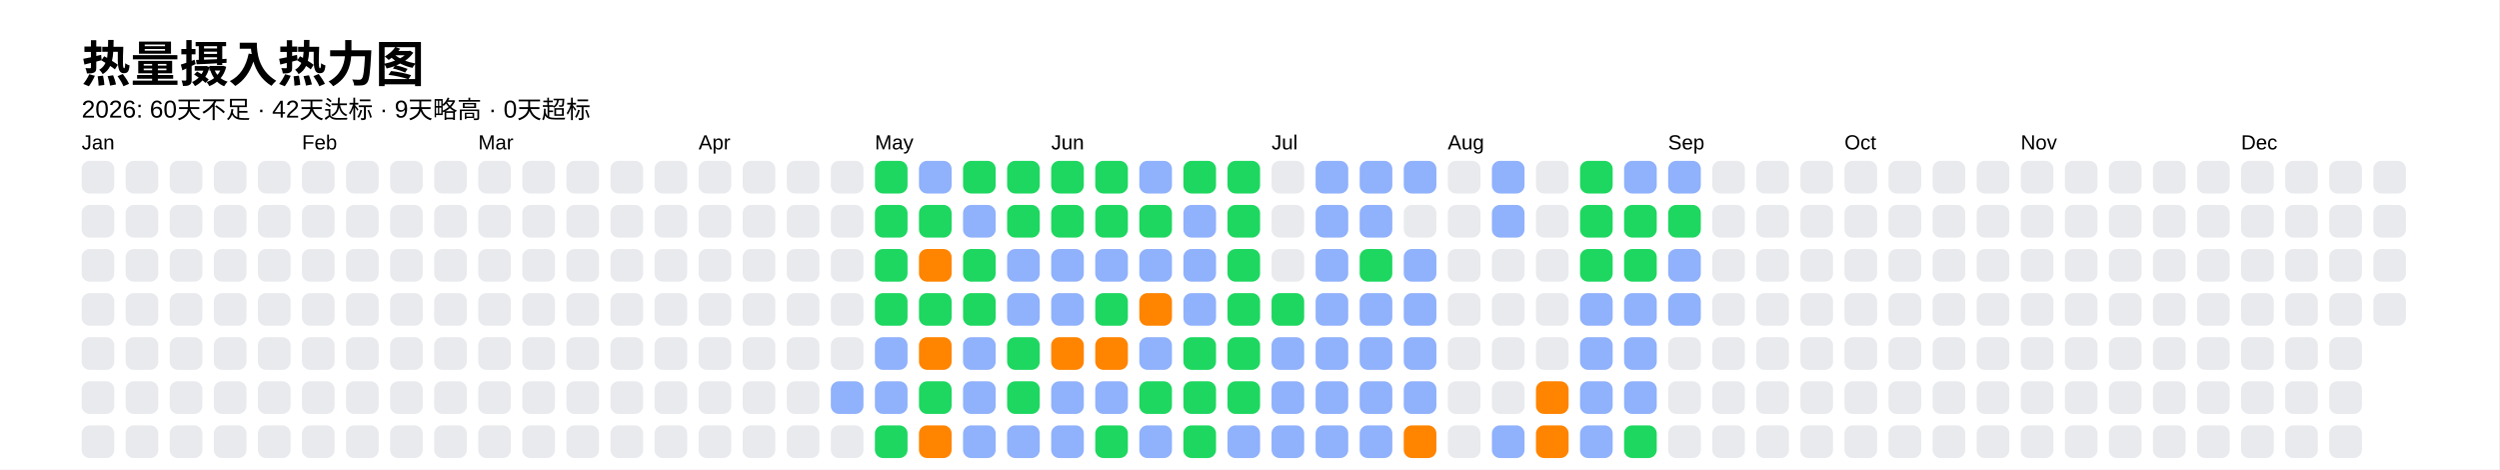
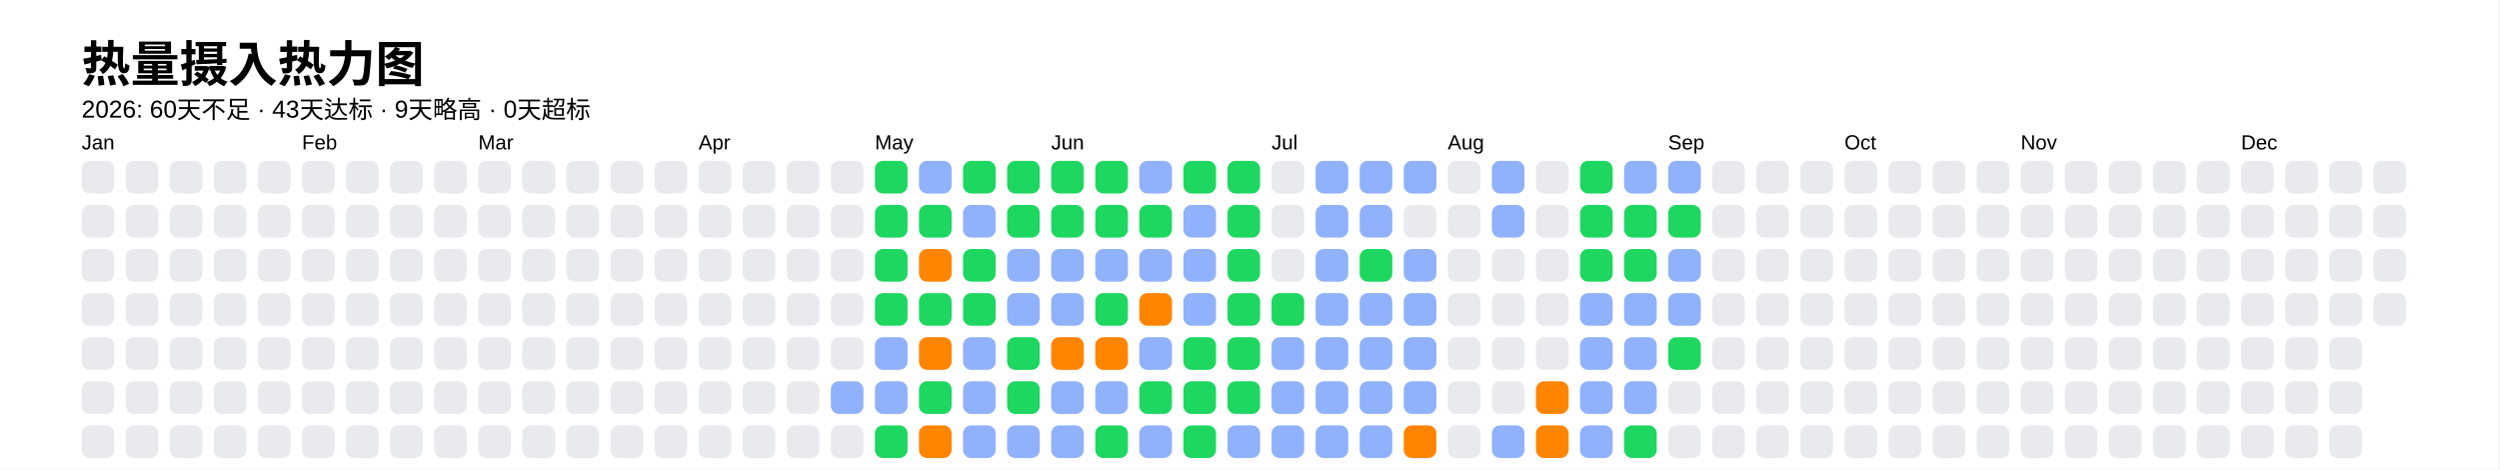
<svg xmlns="http://www.w3.org/2000/svg" style="background-color:white;" baseProfile="full" height="57.5mm" version="1.1" viewBox="0,0,306.2,57.5" width="306.2mm">
  <defs />
  <rect fill="#FFFFFF" height="57.5" width="306.2" x="0" y="0" />
  <text fill="#000000" style="font-size:6px; font-family:Arial; font-weight:bold;" x="10" y="10">热量摄入热力图</text>
-   <text fill="#000000" style="font-size:3px; font-family:Arial;" x="10" y="14.4">2026: 60天不足 · 42天达标 · 9天略高 · 0天超标</text>
+   <text fill="#000000" style="font-size:3px; font-family:Arial;" x="10" y="14.4">2026: 60天不足 · 43天达标 · 9天略高 · 0天超标</text>
  <text fill="#000000" style="font-size:2.5px; font-family:Arial" x="10" y="18.3">Jan</text>
  <rect fill="#E8EAED" height="4" rx="1" ry="1" width="4" x="10" y="19.7" />
  <rect fill="#E8EAED" height="4" rx="1" ry="1" width="4" x="10" y="25.1" />
  <rect fill="#E8EAED" height="4" rx="1" ry="1" width="4" x="10" y="30.5" />
  <rect fill="#E8EAED" height="4" rx="1" ry="1" width="4" x="10" y="35.9" />
  <rect fill="#E8EAED" height="4" rx="1" ry="1" width="4" x="10" y="41.3" />
  <rect fill="#E8EAED" height="4" rx="1" ry="1" width="4" x="10" y="46.7" />
  <rect fill="#E8EAED" height="4" rx="1" ry="1" width="4" x="10" y="52.1" />
  <rect fill="#E8EAED" height="4" rx="1" ry="1" width="4" x="15.4" y="19.7" />
  <rect fill="#E8EAED" height="4" rx="1" ry="1" width="4" x="15.4" y="25.1" />
  <rect fill="#E8EAED" height="4" rx="1" ry="1" width="4" x="15.4" y="30.5" />
  <rect fill="#E8EAED" height="4" rx="1" ry="1" width="4" x="15.4" y="35.9" />
  <rect fill="#E8EAED" height="4" rx="1" ry="1" width="4" x="15.4" y="41.3" />
  <rect fill="#E8EAED" height="4" rx="1" ry="1" width="4" x="15.4" y="46.7" />
  <rect fill="#E8EAED" height="4" rx="1" ry="1" width="4" x="15.4" y="52.1" />
  <rect fill="#E8EAED" height="4" rx="1" ry="1" width="4" x="20.8" y="19.7" />
  <rect fill="#E8EAED" height="4" rx="1" ry="1" width="4" x="20.8" y="25.1" />
  <rect fill="#E8EAED" height="4" rx="1" ry="1" width="4" x="20.8" y="30.5" />
  <rect fill="#E8EAED" height="4" rx="1" ry="1" width="4" x="20.8" y="35.9" />
  <rect fill="#E8EAED" height="4" rx="1" ry="1" width="4" x="20.8" y="41.3" />
  <rect fill="#E8EAED" height="4" rx="1" ry="1" width="4" x="20.8" y="46.7" />
  <rect fill="#E8EAED" height="4" rx="1" ry="1" width="4" x="20.8" y="52.1" />
  <rect fill="#E8EAED" height="4" rx="1" ry="1" width="4" x="26.2" y="19.7" />
  <rect fill="#E8EAED" height="4" rx="1" ry="1" width="4" x="26.2" y="25.1" />
  <rect fill="#E8EAED" height="4" rx="1" ry="1" width="4" x="26.2" y="30.5" />
  <rect fill="#E8EAED" height="4" rx="1" ry="1" width="4" x="26.2" y="35.9" />
  <rect fill="#E8EAED" height="4" rx="1" ry="1" width="4" x="26.2" y="41.3" />
  <rect fill="#E8EAED" height="4" rx="1" ry="1" width="4" x="26.2" y="46.7" />
  <rect fill="#E8EAED" height="4" rx="1" ry="1" width="4" x="26.2" y="52.1" />
  <rect fill="#E8EAED" height="4" rx="1" ry="1" width="4" x="31.6" y="19.7" />
  <rect fill="#E8EAED" height="4" rx="1" ry="1" width="4" x="31.6" y="25.1" />
  <rect fill="#E8EAED" height="4" rx="1" ry="1" width="4" x="31.6" y="30.5" />
  <rect fill="#E8EAED" height="4" rx="1" ry="1" width="4" x="31.6" y="35.9" />
  <rect fill="#E8EAED" height="4" rx="1" ry="1" width="4" x="31.6" y="41.3" />
  <rect fill="#E8EAED" height="4" rx="1" ry="1" width="4" x="31.6" y="46.7" />
  <rect fill="#E8EAED" height="4" rx="1" ry="1" width="4" x="31.6" y="52.1" />
  <text fill="#000000" style="font-size:2.5px; font-family:Arial" x="37.0" y="18.3">Feb</text>
  <rect fill="#E8EAED" height="4" rx="1" ry="1" width="4" x="37.0" y="19.7" />
  <rect fill="#E8EAED" height="4" rx="1" ry="1" width="4" x="37.0" y="25.1" />
  <rect fill="#E8EAED" height="4" rx="1" ry="1" width="4" x="37.0" y="30.5" />
  <rect fill="#E8EAED" height="4" rx="1" ry="1" width="4" x="37.0" y="35.9" />
  <rect fill="#E8EAED" height="4" rx="1" ry="1" width="4" x="37.0" y="41.3" />
  <rect fill="#E8EAED" height="4" rx="1" ry="1" width="4" x="37.0" y="46.7" />
  <rect fill="#E8EAED" height="4" rx="1" ry="1" width="4" x="37.0" y="52.1" />
  <rect fill="#E8EAED" height="4" rx="1" ry="1" width="4" x="42.4" y="19.7" />
  <rect fill="#E8EAED" height="4" rx="1" ry="1" width="4" x="42.4" y="25.1" />
  <rect fill="#E8EAED" height="4" rx="1" ry="1" width="4" x="42.4" y="30.5" />
  <rect fill="#E8EAED" height="4" rx="1" ry="1" width="4" x="42.4" y="35.9" />
  <rect fill="#E8EAED" height="4" rx="1" ry="1" width="4" x="42.4" y="41.3" />
  <rect fill="#E8EAED" height="4" rx="1" ry="1" width="4" x="42.4" y="46.7" />
  <rect fill="#E8EAED" height="4" rx="1" ry="1" width="4" x="42.4" y="52.1" />
  <rect fill="#E8EAED" height="4" rx="1" ry="1" width="4" x="47.8" y="19.7" />
  <rect fill="#E8EAED" height="4" rx="1" ry="1" width="4" x="47.8" y="25.1" />
  <rect fill="#E8EAED" height="4" rx="1" ry="1" width="4" x="47.8" y="30.5" />
  <rect fill="#E8EAED" height="4" rx="1" ry="1" width="4" x="47.8" y="35.9" />
  <rect fill="#E8EAED" height="4" rx="1" ry="1" width="4" x="47.8" y="41.3" />
  <rect fill="#E8EAED" height="4" rx="1" ry="1" width="4" x="47.8" y="46.7" />
  <rect fill="#E8EAED" height="4" rx="1" ry="1" width="4" x="47.8" y="52.1" />
  <rect fill="#E8EAED" height="4" rx="1" ry="1" width="4" x="53.2" y="19.7" />
  <rect fill="#E8EAED" height="4" rx="1" ry="1" width="4" x="53.2" y="25.1" />
  <rect fill="#E8EAED" height="4" rx="1" ry="1" width="4" x="53.2" y="30.5" />
  <rect fill="#E8EAED" height="4" rx="1" ry="1" width="4" x="53.2" y="35.9" />
  <rect fill="#E8EAED" height="4" rx="1" ry="1" width="4" x="53.2" y="41.3" />
  <rect fill="#E8EAED" height="4" rx="1" ry="1" width="4" x="53.2" y="46.7" />
  <rect fill="#E8EAED" height="4" rx="1" ry="1" width="4" x="53.2" y="52.1" />
  <text fill="#000000" style="font-size:2.5px; font-family:Arial" x="58.6" y="18.3">Mar</text>
  <rect fill="#E8EAED" height="4" rx="1" ry="1" width="4" x="58.6" y="19.7" />
  <rect fill="#E8EAED" height="4" rx="1" ry="1" width="4" x="58.6" y="25.1" />
  <rect fill="#E8EAED" height="4" rx="1" ry="1" width="4" x="58.6" y="30.5" />
  <rect fill="#E8EAED" height="4" rx="1" ry="1" width="4" x="58.6" y="35.9" />
  <rect fill="#E8EAED" height="4" rx="1" ry="1" width="4" x="58.6" y="41.3" />
  <rect fill="#E8EAED" height="4" rx="1" ry="1" width="4" x="58.6" y="46.7" />
  <rect fill="#E8EAED" height="4" rx="1" ry="1" width="4" x="58.6" y="52.1" />
  <rect fill="#E8EAED" height="4" rx="1" ry="1" width="4" x="64" y="19.7" />
  <rect fill="#E8EAED" height="4" rx="1" ry="1" width="4" x="64" y="25.1" />
  <rect fill="#E8EAED" height="4" rx="1" ry="1" width="4" x="64" y="30.5" />
  <rect fill="#E8EAED" height="4" rx="1" ry="1" width="4" x="64" y="35.9" />
  <rect fill="#E8EAED" height="4" rx="1" ry="1" width="4" x="64" y="41.3" />
  <rect fill="#E8EAED" height="4" rx="1" ry="1" width="4" x="64" y="46.7" />
  <rect fill="#E8EAED" height="4" rx="1" ry="1" width="4" x="64" y="52.1" />
  <rect fill="#E8EAED" height="4" rx="1" ry="1" width="4" x="69.4" y="19.7" />
  <rect fill="#E8EAED" height="4" rx="1" ry="1" width="4" x="69.4" y="25.1" />
  <rect fill="#E8EAED" height="4" rx="1" ry="1" width="4" x="69.4" y="30.5" />
  <rect fill="#E8EAED" height="4" rx="1" ry="1" width="4" x="69.4" y="35.9" />
  <rect fill="#E8EAED" height="4" rx="1" ry="1" width="4" x="69.4" y="41.3" />
  <rect fill="#E8EAED" height="4" rx="1" ry="1" width="4" x="69.4" y="46.7" />
  <rect fill="#E8EAED" height="4" rx="1" ry="1" width="4" x="69.4" y="52.1" />
  <rect fill="#E8EAED" height="4" rx="1" ry="1" width="4" x="74.8" y="19.7" />
  <rect fill="#E8EAED" height="4" rx="1" ry="1" width="4" x="74.8" y="25.1" />
  <rect fill="#E8EAED" height="4" rx="1" ry="1" width="4" x="74.8" y="30.5" />
  <rect fill="#E8EAED" height="4" rx="1" ry="1" width="4" x="74.8" y="35.9" />
  <rect fill="#E8EAED" height="4" rx="1" ry="1" width="4" x="74.8" y="41.3" />
  <rect fill="#E8EAED" height="4" rx="1" ry="1" width="4" x="74.8" y="46.7" />
  <rect fill="#E8EAED" height="4" rx="1" ry="1" width="4" x="74.8" y="52.1" />
  <rect fill="#E8EAED" height="4" rx="1" ry="1" width="4" x="80.2" y="19.7" />
  <rect fill="#E8EAED" height="4" rx="1" ry="1" width="4" x="80.2" y="25.1" />
  <rect fill="#E8EAED" height="4" rx="1" ry="1" width="4" x="80.2" y="30.5" />
  <rect fill="#E8EAED" height="4" rx="1" ry="1" width="4" x="80.2" y="35.9" />
  <rect fill="#E8EAED" height="4" rx="1" ry="1" width="4" x="80.2" y="41.3" />
  <rect fill="#E8EAED" height="4" rx="1" ry="1" width="4" x="80.2" y="46.7" />
  <rect fill="#E8EAED" height="4" rx="1" ry="1" width="4" x="80.2" y="52.1" />
  <text fill="#000000" style="font-size:2.5px; font-family:Arial" x="85.6" y="18.3">Apr</text>
  <rect fill="#E8EAED" height="4" rx="1" ry="1" width="4" x="85.6" y="19.7" />
  <rect fill="#E8EAED" height="4" rx="1" ry="1" width="4" x="85.6" y="25.1" />
  <rect fill="#E8EAED" height="4" rx="1" ry="1" width="4" x="85.6" y="30.5" />
  <rect fill="#E8EAED" height="4" rx="1" ry="1" width="4" x="85.6" y="35.9" />
  <rect fill="#E8EAED" height="4" rx="1" ry="1" width="4" x="85.6" y="41.3" />
  <rect fill="#E8EAED" height="4" rx="1" ry="1" width="4" x="85.6" y="46.7" />
  <rect fill="#E8EAED" height="4" rx="1" ry="1" width="4" x="85.6" y="52.1" />
  <rect fill="#E8EAED" height="4" rx="1" ry="1" width="4" x="91" y="19.7" />
  <rect fill="#E8EAED" height="4" rx="1" ry="1" width="4" x="91" y="25.1" />
  <rect fill="#E8EAED" height="4" rx="1" ry="1" width="4" x="91" y="30.5" />
  <rect fill="#E8EAED" height="4" rx="1" ry="1" width="4" x="91" y="35.9" />
  <rect fill="#E8EAED" height="4" rx="1" ry="1" width="4" x="91" y="41.3" />
  <rect fill="#E8EAED" height="4" rx="1" ry="1" width="4" x="91" y="46.7" />
  <rect fill="#E8EAED" height="4" rx="1" ry="1" width="4" x="91" y="52.1" />
  <rect fill="#E8EAED" height="4" rx="1" ry="1" width="4" x="96.4" y="19.7" />
  <rect fill="#E8EAED" height="4" rx="1" ry="1" width="4" x="96.4" y="25.1" />
  <rect fill="#E8EAED" height="4" rx="1" ry="1" width="4" x="96.4" y="30.5" />
  <rect fill="#E8EAED" height="4" rx="1" ry="1" width="4" x="96.4" y="35.9" />
  <rect fill="#E8EAED" height="4" rx="1" ry="1" width="4" x="96.4" y="41.3" />
  <rect fill="#E8EAED" height="4" rx="1" ry="1" width="4" x="96.4" y="46.7" />
  <rect fill="#E8EAED" height="4" rx="1" ry="1" width="4" x="96.4" y="52.1" />
  <rect fill="#E8EAED" height="4" rx="1" ry="1" width="4" x="101.8" y="19.7" />
  <rect fill="#E8EAED" height="4" rx="1" ry="1" width="4" x="101.8" y="25.1" />
  <rect fill="#E8EAED" height="4" rx="1" ry="1" width="4" x="101.8" y="30.5" />
  <rect fill="#E8EAED" height="4" rx="1" ry="1" width="4" x="101.8" y="35.9" />
  <rect fill="#E8EAED" height="4" rx="1" ry="1" width="4" x="101.8" y="41.3" />
  <rect fill="#90b1fb" height="4" rx="1" ry="1" width="4" x="101.8" y="46.7" />
  <rect fill="#E8EAED" height="4" rx="1" ry="1" width="4" x="101.8" y="52.1" />
  <text fill="#000000" style="font-size:2.5px; font-family:Arial" x="107.2" y="18.3">May</text>
  <rect fill="#1ed760" height="4" rx="1" ry="1" width="4" x="107.2" y="19.7" />
  <rect fill="#1ed760" height="4" rx="1" ry="1" width="4" x="107.2" y="25.1" />
  <rect fill="#1ed760" height="4" rx="1" ry="1" width="4" x="107.2" y="30.5" />
  <rect fill="#1ed760" height="4" rx="1" ry="1" width="4" x="107.2" y="35.9" />
  <rect fill="#90b1fb" height="4" rx="1" ry="1" width="4" x="107.2" y="41.3" />
  <rect fill="#90b1fb" height="4" rx="1" ry="1" width="4" x="107.2" y="46.7" />
  <rect fill="#1ed760" height="4" rx="1" ry="1" width="4" x="107.2" y="52.1" />
  <rect fill="#90b1fb" height="4" rx="1" ry="1" width="4" x="112.6" y="19.7" />
  <rect fill="#1ed760" height="4" rx="1" ry="1" width="4" x="112.6" y="25.1" />
  <rect fill="#ff8400" height="4" rx="1" ry="1" width="4" x="112.6" y="30.5" />
  <rect fill="#1ed760" height="4" rx="1" ry="1" width="4" x="112.6" y="35.9" />
  <rect fill="#ff8400" height="4" rx="1" ry="1" width="4" x="112.6" y="41.3" />
  <rect fill="#1ed760" height="4" rx="1" ry="1" width="4" x="112.6" y="46.7" />
  <rect fill="#ff8400" height="4" rx="1" ry="1" width="4" x="112.6" y="52.1" />
  <rect fill="#1ed760" height="4" rx="1" ry="1" width="4" x="118" y="19.7" />
  <rect fill="#90b1fb" height="4" rx="1" ry="1" width="4" x="118" y="25.1" />
  <rect fill="#1ed760" height="4" rx="1" ry="1" width="4" x="118" y="30.5" />
  <rect fill="#1ed760" height="4" rx="1" ry="1" width="4" x="118" y="35.9" />
  <rect fill="#90b1fb" height="4" rx="1" ry="1" width="4" x="118" y="41.3" />
  <rect fill="#90b1fb" height="4" rx="1" ry="1" width="4" x="118" y="46.7" />
  <rect fill="#90b1fb" height="4" rx="1" ry="1" width="4" x="118" y="52.1" />
  <rect fill="#1ed760" height="4" rx="1" ry="1" width="4" x="123.4" y="19.7" />
  <rect fill="#1ed760" height="4" rx="1" ry="1" width="4" x="123.4" y="25.1" />
  <rect fill="#90b1fb" height="4" rx="1" ry="1" width="4" x="123.4" y="30.5" />
  <rect fill="#90b1fb" height="4" rx="1" ry="1" width="4" x="123.4" y="35.9" />
  <rect fill="#1ed760" height="4" rx="1" ry="1" width="4" x="123.4" y="41.3" />
  <rect fill="#1ed760" height="4" rx="1" ry="1" width="4" x="123.4" y="46.7" />
  <rect fill="#90b1fb" height="4" rx="1" ry="1" width="4" x="123.4" y="52.1" />
  <text fill="#000000" style="font-size:2.5px; font-family:Arial" x="128.8" y="18.3">Jun</text>
  <rect fill="#1ed760" height="4" rx="1" ry="1" width="4" x="128.8" y="19.7" />
  <rect fill="#1ed760" height="4" rx="1" ry="1" width="4" x="128.8" y="25.1" />
  <rect fill="#90b1fb" height="4" rx="1" ry="1" width="4" x="128.8" y="30.5" />
  <rect fill="#90b1fb" height="4" rx="1" ry="1" width="4" x="128.8" y="35.9" />
  <rect fill="#ff8400" height="4" rx="1" ry="1" width="4" x="128.8" y="41.3" />
  <rect fill="#90b1fb" height="4" rx="1" ry="1" width="4" x="128.8" y="46.7" />
  <rect fill="#90b1fb" height="4" rx="1" ry="1" width="4" x="128.8" y="52.1" />
  <rect fill="#1ed760" height="4" rx="1" ry="1" width="4" x="134.2" y="19.7" />
  <rect fill="#1ed760" height="4" rx="1" ry="1" width="4" x="134.2" y="25.1" />
  <rect fill="#90b1fb" height="4" rx="1" ry="1" width="4" x="134.2" y="30.5" />
  <rect fill="#1ed760" height="4" rx="1" ry="1" width="4" x="134.2" y="35.9" />
  <rect fill="#ff8400" height="4" rx="1" ry="1" width="4" x="134.2" y="41.3" />
  <rect fill="#90b1fb" height="4" rx="1" ry="1" width="4" x="134.2" y="46.7" />
  <rect fill="#1ed760" height="4" rx="1" ry="1" width="4" x="134.2" y="52.1" />
  <rect fill="#90b1fb" height="4" rx="1" ry="1" width="4" x="139.6" y="19.7" />
  <rect fill="#1ed760" height="4" rx="1" ry="1" width="4" x="139.6" y="25.1" />
  <rect fill="#90b1fb" height="4" rx="1" ry="1" width="4" x="139.6" y="30.5" />
  <rect fill="#ff8400" height="4" rx="1" ry="1" width="4" x="139.6" y="35.9" />
  <rect fill="#90b1fb" height="4" rx="1" ry="1" width="4" x="139.6" y="41.3" />
  <rect fill="#1ed760" height="4" rx="1" ry="1" width="4" x="139.6" y="46.7" />
  <rect fill="#90b1fb" height="4" rx="1" ry="1" width="4" x="139.6" y="52.1" />
  <rect fill="#1ed760" height="4" rx="1" ry="1" width="4" x="145" y="19.7" />
  <rect fill="#90b1fb" height="4" rx="1" ry="1" width="4" x="145" y="25.1" />
  <rect fill="#90b1fb" height="4" rx="1" ry="1" width="4" x="145" y="30.5" />
  <rect fill="#90b1fb" height="4" rx="1" ry="1" width="4" x="145" y="35.9" />
  <rect fill="#1ed760" height="4" rx="1" ry="1" width="4" x="145" y="41.3" />
  <rect fill="#1ed760" height="4" rx="1" ry="1" width="4" x="145" y="46.7" />
  <rect fill="#1ed760" height="4" rx="1" ry="1" width="4" x="145" y="52.1" />
  <rect fill="#1ed760" height="4" rx="1" ry="1" width="4" x="150.4" y="19.7" />
  <rect fill="#1ed760" height="4" rx="1" ry="1" width="4" x="150.4" y="25.1" />
  <rect fill="#1ed760" height="4" rx="1" ry="1" width="4" x="150.4" y="30.5" />
  <rect fill="#1ed760" height="4" rx="1" ry="1" width="4" x="150.4" y="35.9" />
  <rect fill="#1ed760" height="4" rx="1" ry="1" width="4" x="150.4" y="41.3" />
  <rect fill="#1ed760" height="4" rx="1" ry="1" width="4" x="150.4" y="46.7" />
  <rect fill="#90b1fb" height="4" rx="1" ry="1" width="4" x="150.4" y="52.1" />
  <text fill="#000000" style="font-size:2.5px; font-family:Arial" x="155.8" y="18.3">Jul</text>
  <rect fill="#E8EAED" height="4" rx="1" ry="1" width="4" x="155.8" y="19.7" />
  <rect fill="#E8EAED" height="4" rx="1" ry="1" width="4" x="155.8" y="25.1" />
  <rect fill="#E8EAED" height="4" rx="1" ry="1" width="4" x="155.8" y="30.5" />
  <rect fill="#1ed760" height="4" rx="1" ry="1" width="4" x="155.8" y="35.9" />
  <rect fill="#90b1fb" height="4" rx="1" ry="1" width="4" x="155.8" y="41.3" />
  <rect fill="#90b1fb" height="4" rx="1" ry="1" width="4" x="155.8" y="46.7" />
  <rect fill="#90b1fb" height="4" rx="1" ry="1" width="4" x="155.8" y="52.1" />
  <rect fill="#90b1fb" height="4" rx="1" ry="1" width="4" x="161.2" y="19.7" />
  <rect fill="#90b1fb" height="4" rx="1" ry="1" width="4" x="161.2" y="25.1" />
  <rect fill="#90b1fb" height="4" rx="1" ry="1" width="4" x="161.2" y="30.5" />
  <rect fill="#90b1fb" height="4" rx="1" ry="1" width="4" x="161.2" y="35.9" />
  <rect fill="#90b1fb" height="4" rx="1" ry="1" width="4" x="161.2" y="41.3" />
  <rect fill="#90b1fb" height="4" rx="1" ry="1" width="4" x="161.2" y="46.7" />
  <rect fill="#90b1fb" height="4" rx="1" ry="1" width="4" x="161.2" y="52.1" />
  <rect fill="#90b1fb" height="4" rx="1" ry="1" width="4" x="166.6" y="19.7" />
  <rect fill="#90b1fb" height="4" rx="1" ry="1" width="4" x="166.6" y="25.1" />
  <rect fill="#1ed760" height="4" rx="1" ry="1" width="4" x="166.6" y="30.5" />
  <rect fill="#90b1fb" height="4" rx="1" ry="1" width="4" x="166.6" y="35.9" />
  <rect fill="#90b1fb" height="4" rx="1" ry="1" width="4" x="166.6" y="41.3" />
  <rect fill="#90b1fb" height="4" rx="1" ry="1" width="4" x="166.6" y="46.7" />
  <rect fill="#90b1fb" height="4" rx="1" ry="1" width="4" x="166.6" y="52.1" />
  <rect fill="#90b1fb" height="4" rx="1" ry="1" width="4" x="172" y="19.7" />
  <rect fill="#E8EAED" height="4" rx="1" ry="1" width="4" x="172" y="25.1" />
  <rect fill="#90b1fb" height="4" rx="1" ry="1" width="4" x="172" y="30.5" />
  <rect fill="#90b1fb" height="4" rx="1" ry="1" width="4" x="172" y="35.9" />
  <rect fill="#90b1fb" height="4" rx="1" ry="1" width="4" x="172" y="41.3" />
  <rect fill="#90b1fb" height="4" rx="1" ry="1" width="4" x="172" y="46.7" />
  <rect fill="#ff8400" height="4" rx="1" ry="1" width="4" x="172" y="52.1" />
  <text fill="#000000" style="font-size:2.5px; font-family:Arial" x="177.4" y="18.3">Aug</text>
  <rect fill="#E8EAED" height="4" rx="1" ry="1" width="4" x="177.4" y="19.7" />
  <rect fill="#E8EAED" height="4" rx="1" ry="1" width="4" x="177.4" y="25.1" />
  <rect fill="#E8EAED" height="4" rx="1" ry="1" width="4" x="177.4" y="30.5" />
  <rect fill="#E8EAED" height="4" rx="1" ry="1" width="4" x="177.4" y="35.9" />
  <rect fill="#E8EAED" height="4" rx="1" ry="1" width="4" x="177.4" y="41.3" />
  <rect fill="#E8EAED" height="4" rx="1" ry="1" width="4" x="177.4" y="46.7" />
  <rect fill="#E8EAED" height="4" rx="1" ry="1" width="4" x="177.4" y="52.1" />
  <rect fill="#90b1fb" height="4" rx="1" ry="1" width="4" x="182.8" y="19.7" />
  <rect fill="#90b1fb" height="4" rx="1" ry="1" width="4" x="182.8" y="25.1" />
  <rect fill="#E8EAED" height="4" rx="1" ry="1" width="4" x="182.8" y="30.5" />
  <rect fill="#E8EAED" height="4" rx="1" ry="1" width="4" x="182.8" y="35.9" />
  <rect fill="#E8EAED" height="4" rx="1" ry="1" width="4" x="182.8" y="41.3" />
  <rect fill="#E8EAED" height="4" rx="1" ry="1" width="4" x="182.8" y="46.7" />
  <rect fill="#90b1fb" height="4" rx="1" ry="1" width="4" x="182.8" y="52.1" />
  <rect fill="#E8EAED" height="4" rx="1" ry="1" width="4" x="188.2" y="19.7" />
  <rect fill="#E8EAED" height="4" rx="1" ry="1" width="4" x="188.2" y="25.1" />
  <rect fill="#E8EAED" height="4" rx="1" ry="1" width="4" x="188.2" y="30.5" />
  <rect fill="#E8EAED" height="4" rx="1" ry="1" width="4" x="188.2" y="35.9" />
  <rect fill="#E8EAED" height="4" rx="1" ry="1" width="4" x="188.2" y="41.3" />
  <rect fill="#ff8400" height="4" rx="1" ry="1" width="4" x="188.2" y="46.7" />
  <rect fill="#ff8400" height="4" rx="1" ry="1" width="4" x="188.2" y="52.1" />
  <rect fill="#1ed760" height="4" rx="1" ry="1" width="4" x="193.6" y="19.7" />
  <rect fill="#1ed760" height="4" rx="1" ry="1" width="4" x="193.6" y="25.1" />
  <rect fill="#1ed760" height="4" rx="1" ry="1" width="4" x="193.6" y="30.5" />
  <rect fill="#90b1fb" height="4" rx="1" ry="1" width="4" x="193.6" y="35.9" />
  <rect fill="#90b1fb" height="4" rx="1" ry="1" width="4" x="193.6" y="41.3" />
  <rect fill="#90b1fb" height="4" rx="1" ry="1" width="4" x="193.6" y="46.7" />
  <rect fill="#90b1fb" height="4" rx="1" ry="1" width="4" x="193.6" y="52.1" />
  <rect fill="#90b1fb" height="4" rx="1" ry="1" width="4" x="199" y="19.7" />
  <rect fill="#1ed760" height="4" rx="1" ry="1" width="4" x="199" y="25.1" />
  <rect fill="#1ed760" height="4" rx="1" ry="1" width="4" x="199" y="30.5" />
  <rect fill="#90b1fb" height="4" rx="1" ry="1" width="4" x="199" y="35.9" />
  <rect fill="#90b1fb" height="4" rx="1" ry="1" width="4" x="199" y="41.3" />
  <rect fill="#90b1fb" height="4" rx="1" ry="1" width="4" x="199" y="46.7" />
  <rect fill="#1ed760" height="4" rx="1" ry="1" width="4" x="199" y="52.1" />
  <text fill="#000000" style="font-size:2.5px; font-family:Arial" x="204.4" y="18.3">Sep</text>
  <rect fill="#90b1fb" height="4" rx="1" ry="1" width="4" x="204.4" y="19.7" />
  <rect fill="#1ed760" height="4" rx="1" ry="1" width="4" x="204.4" y="25.1" />
  <rect fill="#90b1fb" height="4" rx="1" ry="1" width="4" x="204.4" y="30.5" />
  <rect fill="#90b1fb" height="4" rx="1" ry="1" width="4" x="204.4" y="35.9" />
-   <rect fill="#E8EAED" height="4" rx="1" ry="1" width="4" x="204.4" y="41.3" />
+   <rect fill="#1ed760" height="4" rx="1" ry="1" width="4" x="204.4" y="41.3" />
  <rect fill="#E8EAED" height="4" rx="1" ry="1" width="4" x="204.4" y="46.7" />
  <rect fill="#E8EAED" height="4" rx="1" ry="1" width="4" x="204.4" y="52.1" />
  <rect fill="#E8EAED" height="4" rx="1" ry="1" width="4" x="209.8" y="19.7" />
  <rect fill="#E8EAED" height="4" rx="1" ry="1" width="4" x="209.8" y="25.1" />
  <rect fill="#E8EAED" height="4" rx="1" ry="1" width="4" x="209.8" y="30.5" />
  <rect fill="#E8EAED" height="4" rx="1" ry="1" width="4" x="209.8" y="35.9" />
  <rect fill="#E8EAED" height="4" rx="1" ry="1" width="4" x="209.8" y="41.3" />
  <rect fill="#E8EAED" height="4" rx="1" ry="1" width="4" x="209.8" y="46.7" />
  <rect fill="#E8EAED" height="4" rx="1" ry="1" width="4" x="209.8" y="52.1" />
  <rect fill="#E8EAED" height="4" rx="1" ry="1" width="4" x="215.2" y="19.7" />
  <rect fill="#E8EAED" height="4" rx="1" ry="1" width="4" x="215.2" y="25.1" />
  <rect fill="#E8EAED" height="4" rx="1" ry="1" width="4" x="215.2" y="30.5" />
  <rect fill="#E8EAED" height="4" rx="1" ry="1" width="4" x="215.2" y="35.9" />
  <rect fill="#E8EAED" height="4" rx="1" ry="1" width="4" x="215.2" y="41.3" />
  <rect fill="#E8EAED" height="4" rx="1" ry="1" width="4" x="215.2" y="46.7" />
  <rect fill="#E8EAED" height="4" rx="1" ry="1" width="4" x="215.2" y="52.1" />
  <rect fill="#E8EAED" height="4" rx="1" ry="1" width="4" x="220.6" y="19.7" />
  <rect fill="#E8EAED" height="4" rx="1" ry="1" width="4" x="220.6" y="25.1" />
  <rect fill="#E8EAED" height="4" rx="1" ry="1" width="4" x="220.6" y="30.5" />
  <rect fill="#E8EAED" height="4" rx="1" ry="1" width="4" x="220.6" y="35.9" />
  <rect fill="#E8EAED" height="4" rx="1" ry="1" width="4" x="220.6" y="41.3" />
  <rect fill="#E8EAED" height="4" rx="1" ry="1" width="4" x="220.6" y="46.7" />
  <rect fill="#E8EAED" height="4" rx="1" ry="1" width="4" x="220.6" y="52.1" />
  <text fill="#000000" style="font-size:2.5px; font-family:Arial" x="226" y="18.3">Oct</text>
  <rect fill="#E8EAED" height="4" rx="1" ry="1" width="4" x="226" y="19.7" />
  <rect fill="#E8EAED" height="4" rx="1" ry="1" width="4" x="226" y="25.1" />
  <rect fill="#E8EAED" height="4" rx="1" ry="1" width="4" x="226" y="30.5" />
  <rect fill="#E8EAED" height="4" rx="1" ry="1" width="4" x="226" y="35.9" />
  <rect fill="#E8EAED" height="4" rx="1" ry="1" width="4" x="226" y="41.3" />
  <rect fill="#E8EAED" height="4" rx="1" ry="1" width="4" x="226" y="46.7" />
  <rect fill="#E8EAED" height="4" rx="1" ry="1" width="4" x="226" y="52.1" />
  <rect fill="#E8EAED" height="4" rx="1" ry="1" width="4" x="231.4" y="19.7" />
  <rect fill="#E8EAED" height="4" rx="1" ry="1" width="4" x="231.4" y="25.1" />
  <rect fill="#E8EAED" height="4" rx="1" ry="1" width="4" x="231.4" y="30.5" />
  <rect fill="#E8EAED" height="4" rx="1" ry="1" width="4" x="231.4" y="35.9" />
  <rect fill="#E8EAED" height="4" rx="1" ry="1" width="4" x="231.4" y="41.3" />
  <rect fill="#E8EAED" height="4" rx="1" ry="1" width="4" x="231.4" y="46.7" />
  <rect fill="#E8EAED" height="4" rx="1" ry="1" width="4" x="231.4" y="52.1" />
  <rect fill="#E8EAED" height="4" rx="1" ry="1" width="4" x="236.8" y="19.7" />
  <rect fill="#E8EAED" height="4" rx="1" ry="1" width="4" x="236.8" y="25.1" />
  <rect fill="#E8EAED" height="4" rx="1" ry="1" width="4" x="236.8" y="30.5" />
  <rect fill="#E8EAED" height="4" rx="1" ry="1" width="4" x="236.8" y="35.9" />
  <rect fill="#E8EAED" height="4" rx="1" ry="1" width="4" x="236.8" y="41.3" />
  <rect fill="#E8EAED" height="4" rx="1" ry="1" width="4" x="236.8" y="46.7" />
  <rect fill="#E8EAED" height="4" rx="1" ry="1" width="4" x="236.8" y="52.1" />
  <rect fill="#E8EAED" height="4" rx="1" ry="1" width="4" x="242.2" y="19.7" />
  <rect fill="#E8EAED" height="4" rx="1" ry="1" width="4" x="242.2" y="25.1" />
  <rect fill="#E8EAED" height="4" rx="1" ry="1" width="4" x="242.2" y="30.5" />
  <rect fill="#E8EAED" height="4" rx="1" ry="1" width="4" x="242.2" y="35.9" />
  <rect fill="#E8EAED" height="4" rx="1" ry="1" width="4" x="242.2" y="41.3" />
  <rect fill="#E8EAED" height="4" rx="1" ry="1" width="4" x="242.2" y="46.7" />
  <rect fill="#E8EAED" height="4" rx="1" ry="1" width="4" x="242.2" y="52.1" />
  <text fill="#000000" style="font-size:2.5px; font-family:Arial" x="247.6" y="18.3">Nov</text>
  <rect fill="#E8EAED" height="4" rx="1" ry="1" width="4" x="247.6" y="19.7" />
  <rect fill="#E8EAED" height="4" rx="1" ry="1" width="4" x="247.6" y="25.1" />
  <rect fill="#E8EAED" height="4" rx="1" ry="1" width="4" x="247.6" y="30.5" />
  <rect fill="#E8EAED" height="4" rx="1" ry="1" width="4" x="247.6" y="35.9" />
  <rect fill="#E8EAED" height="4" rx="1" ry="1" width="4" x="247.6" y="41.3" />
  <rect fill="#E8EAED" height="4" rx="1" ry="1" width="4" x="247.6" y="46.7" />
  <rect fill="#E8EAED" height="4" rx="1" ry="1" width="4" x="247.6" y="52.1" />
  <rect fill="#E8EAED" height="4" rx="1" ry="1" width="4" x="253" y="19.7" />
  <rect fill="#E8EAED" height="4" rx="1" ry="1" width="4" x="253" y="25.1" />
  <rect fill="#E8EAED" height="4" rx="1" ry="1" width="4" x="253" y="30.5" />
  <rect fill="#E8EAED" height="4" rx="1" ry="1" width="4" x="253" y="35.9" />
  <rect fill="#E8EAED" height="4" rx="1" ry="1" width="4" x="253" y="41.3" />
  <rect fill="#E8EAED" height="4" rx="1" ry="1" width="4" x="253" y="46.7" />
  <rect fill="#E8EAED" height="4" rx="1" ry="1" width="4" x="253" y="52.1" />
  <rect fill="#E8EAED" height="4" rx="1" ry="1" width="4" x="258.4" y="19.7" />
  <rect fill="#E8EAED" height="4" rx="1" ry="1" width="4" x="258.4" y="25.1" />
  <rect fill="#E8EAED" height="4" rx="1" ry="1" width="4" x="258.4" y="30.5" />
  <rect fill="#E8EAED" height="4" rx="1" ry="1" width="4" x="258.4" y="35.9" />
  <rect fill="#E8EAED" height="4" rx="1" ry="1" width="4" x="258.4" y="41.3" />
  <rect fill="#E8EAED" height="4" rx="1" ry="1" width="4" x="258.4" y="46.7" />
  <rect fill="#E8EAED" height="4" rx="1" ry="1" width="4" x="258.4" y="52.1" />
  <rect fill="#E8EAED" height="4" rx="1" ry="1" width="4" x="263.8" y="19.7" />
  <rect fill="#E8EAED" height="4" rx="1" ry="1" width="4" x="263.8" y="25.1" />
  <rect fill="#E8EAED" height="4" rx="1" ry="1" width="4" x="263.8" y="30.5" />
  <rect fill="#E8EAED" height="4" rx="1" ry="1" width="4" x="263.8" y="35.9" />
  <rect fill="#E8EAED" height="4" rx="1" ry="1" width="4" x="263.8" y="41.3" />
  <rect fill="#E8EAED" height="4" rx="1" ry="1" width="4" x="263.8" y="46.7" />
  <rect fill="#E8EAED" height="4" rx="1" ry="1" width="4" x="263.8" y="52.1" />
  <rect fill="#E8EAED" height="4" rx="1" ry="1" width="4" x="269.2" y="19.7" />
  <rect fill="#E8EAED" height="4" rx="1" ry="1" width="4" x="269.2" y="25.1" />
  <rect fill="#E8EAED" height="4" rx="1" ry="1" width="4" x="269.2" y="30.5" />
  <rect fill="#E8EAED" height="4" rx="1" ry="1" width="4" x="269.2" y="35.9" />
  <rect fill="#E8EAED" height="4" rx="1" ry="1" width="4" x="269.2" y="41.3" />
  <rect fill="#E8EAED" height="4" rx="1" ry="1" width="4" x="269.2" y="46.7" />
  <rect fill="#E8EAED" height="4" rx="1" ry="1" width="4" x="269.2" y="52.1" />
  <text fill="#000000" style="font-size:2.5px; font-family:Arial" x="274.6" y="18.3">Dec</text>
  <rect fill="#E8EAED" height="4" rx="1" ry="1" width="4" x="274.6" y="19.7" />
  <rect fill="#E8EAED" height="4" rx="1" ry="1" width="4" x="274.6" y="25.1" />
  <rect fill="#E8EAED" height="4" rx="1" ry="1" width="4" x="274.6" y="30.5" />
  <rect fill="#E8EAED" height="4" rx="1" ry="1" width="4" x="274.6" y="35.9" />
  <rect fill="#E8EAED" height="4" rx="1" ry="1" width="4" x="274.6" y="41.3" />
  <rect fill="#E8EAED" height="4" rx="1" ry="1" width="4" x="274.6" y="46.7" />
  <rect fill="#E8EAED" height="4" rx="1" ry="1" width="4" x="274.6" y="52.1" />
  <rect fill="#E8EAED" height="4" rx="1" ry="1" width="4" x="280" y="19.7" />
  <rect fill="#E8EAED" height="4" rx="1" ry="1" width="4" x="280" y="25.1" />
  <rect fill="#E8EAED" height="4" rx="1" ry="1" width="4" x="280" y="30.5" />
  <rect fill="#E8EAED" height="4" rx="1" ry="1" width="4" x="280" y="35.9" />
  <rect fill="#E8EAED" height="4" rx="1" ry="1" width="4" x="280" y="41.3" />
  <rect fill="#E8EAED" height="4" rx="1" ry="1" width="4" x="280" y="46.7" />
  <rect fill="#E8EAED" height="4" rx="1" ry="1" width="4" x="280" y="52.1" />
  <rect fill="#E8EAED" height="4" rx="1" ry="1" width="4" x="285.4" y="19.7" />
  <rect fill="#E8EAED" height="4" rx="1" ry="1" width="4" x="285.4" y="25.1" />
  <rect fill="#E8EAED" height="4" rx="1" ry="1" width="4" x="285.4" y="30.5" />
  <rect fill="#E8EAED" height="4" rx="1" ry="1" width="4" x="285.4" y="35.9" />
  <rect fill="#E8EAED" height="4" rx="1" ry="1" width="4" x="285.4" y="41.3" />
  <rect fill="#E8EAED" height="4" rx="1" ry="1" width="4" x="285.4" y="46.7" />
  <rect fill="#E8EAED" height="4" rx="1" ry="1" width="4" x="285.4" y="52.1" />
  <rect fill="#E8EAED" height="4" rx="1" ry="1" width="4" x="290.8" y="19.7" />
  <rect fill="#E8EAED" height="4" rx="1" ry="1" width="4" x="290.8" y="25.1" />
  <rect fill="#E8EAED" height="4" rx="1" ry="1" width="4" x="290.8" y="30.5" />
  <rect fill="#E8EAED" height="4" rx="1" ry="1" width="4" x="290.8" y="35.9" />
</svg>
